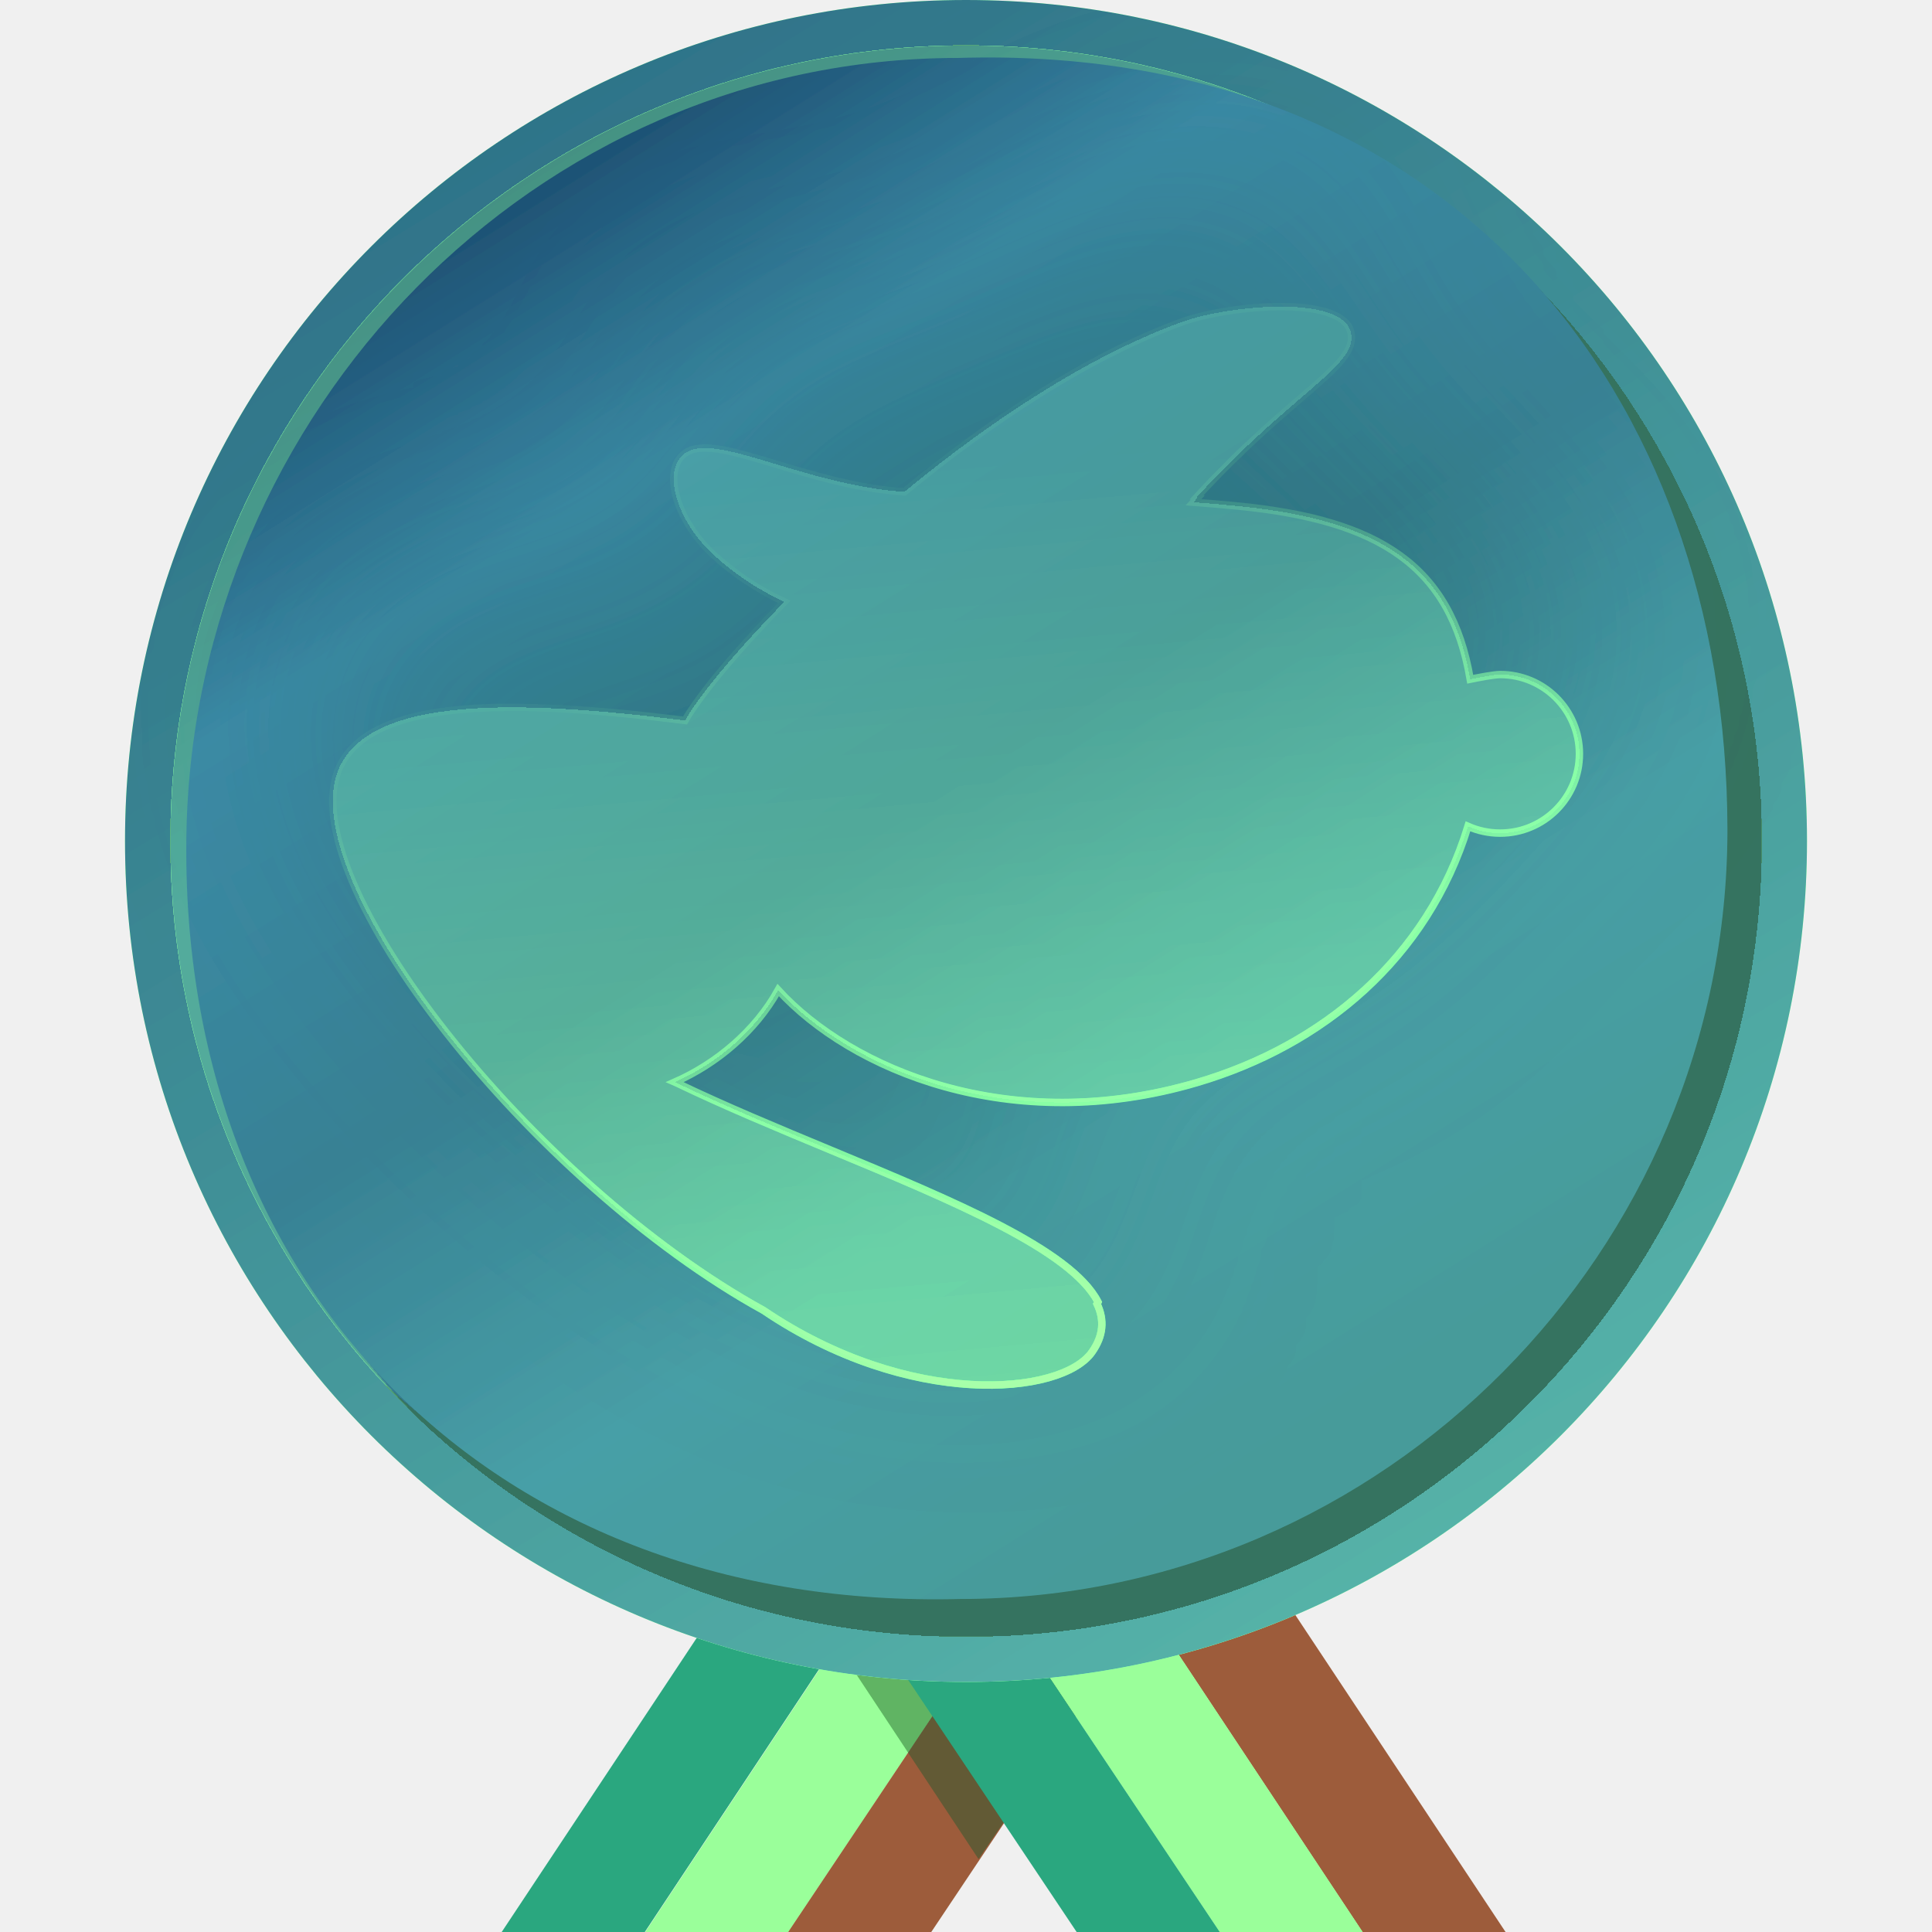
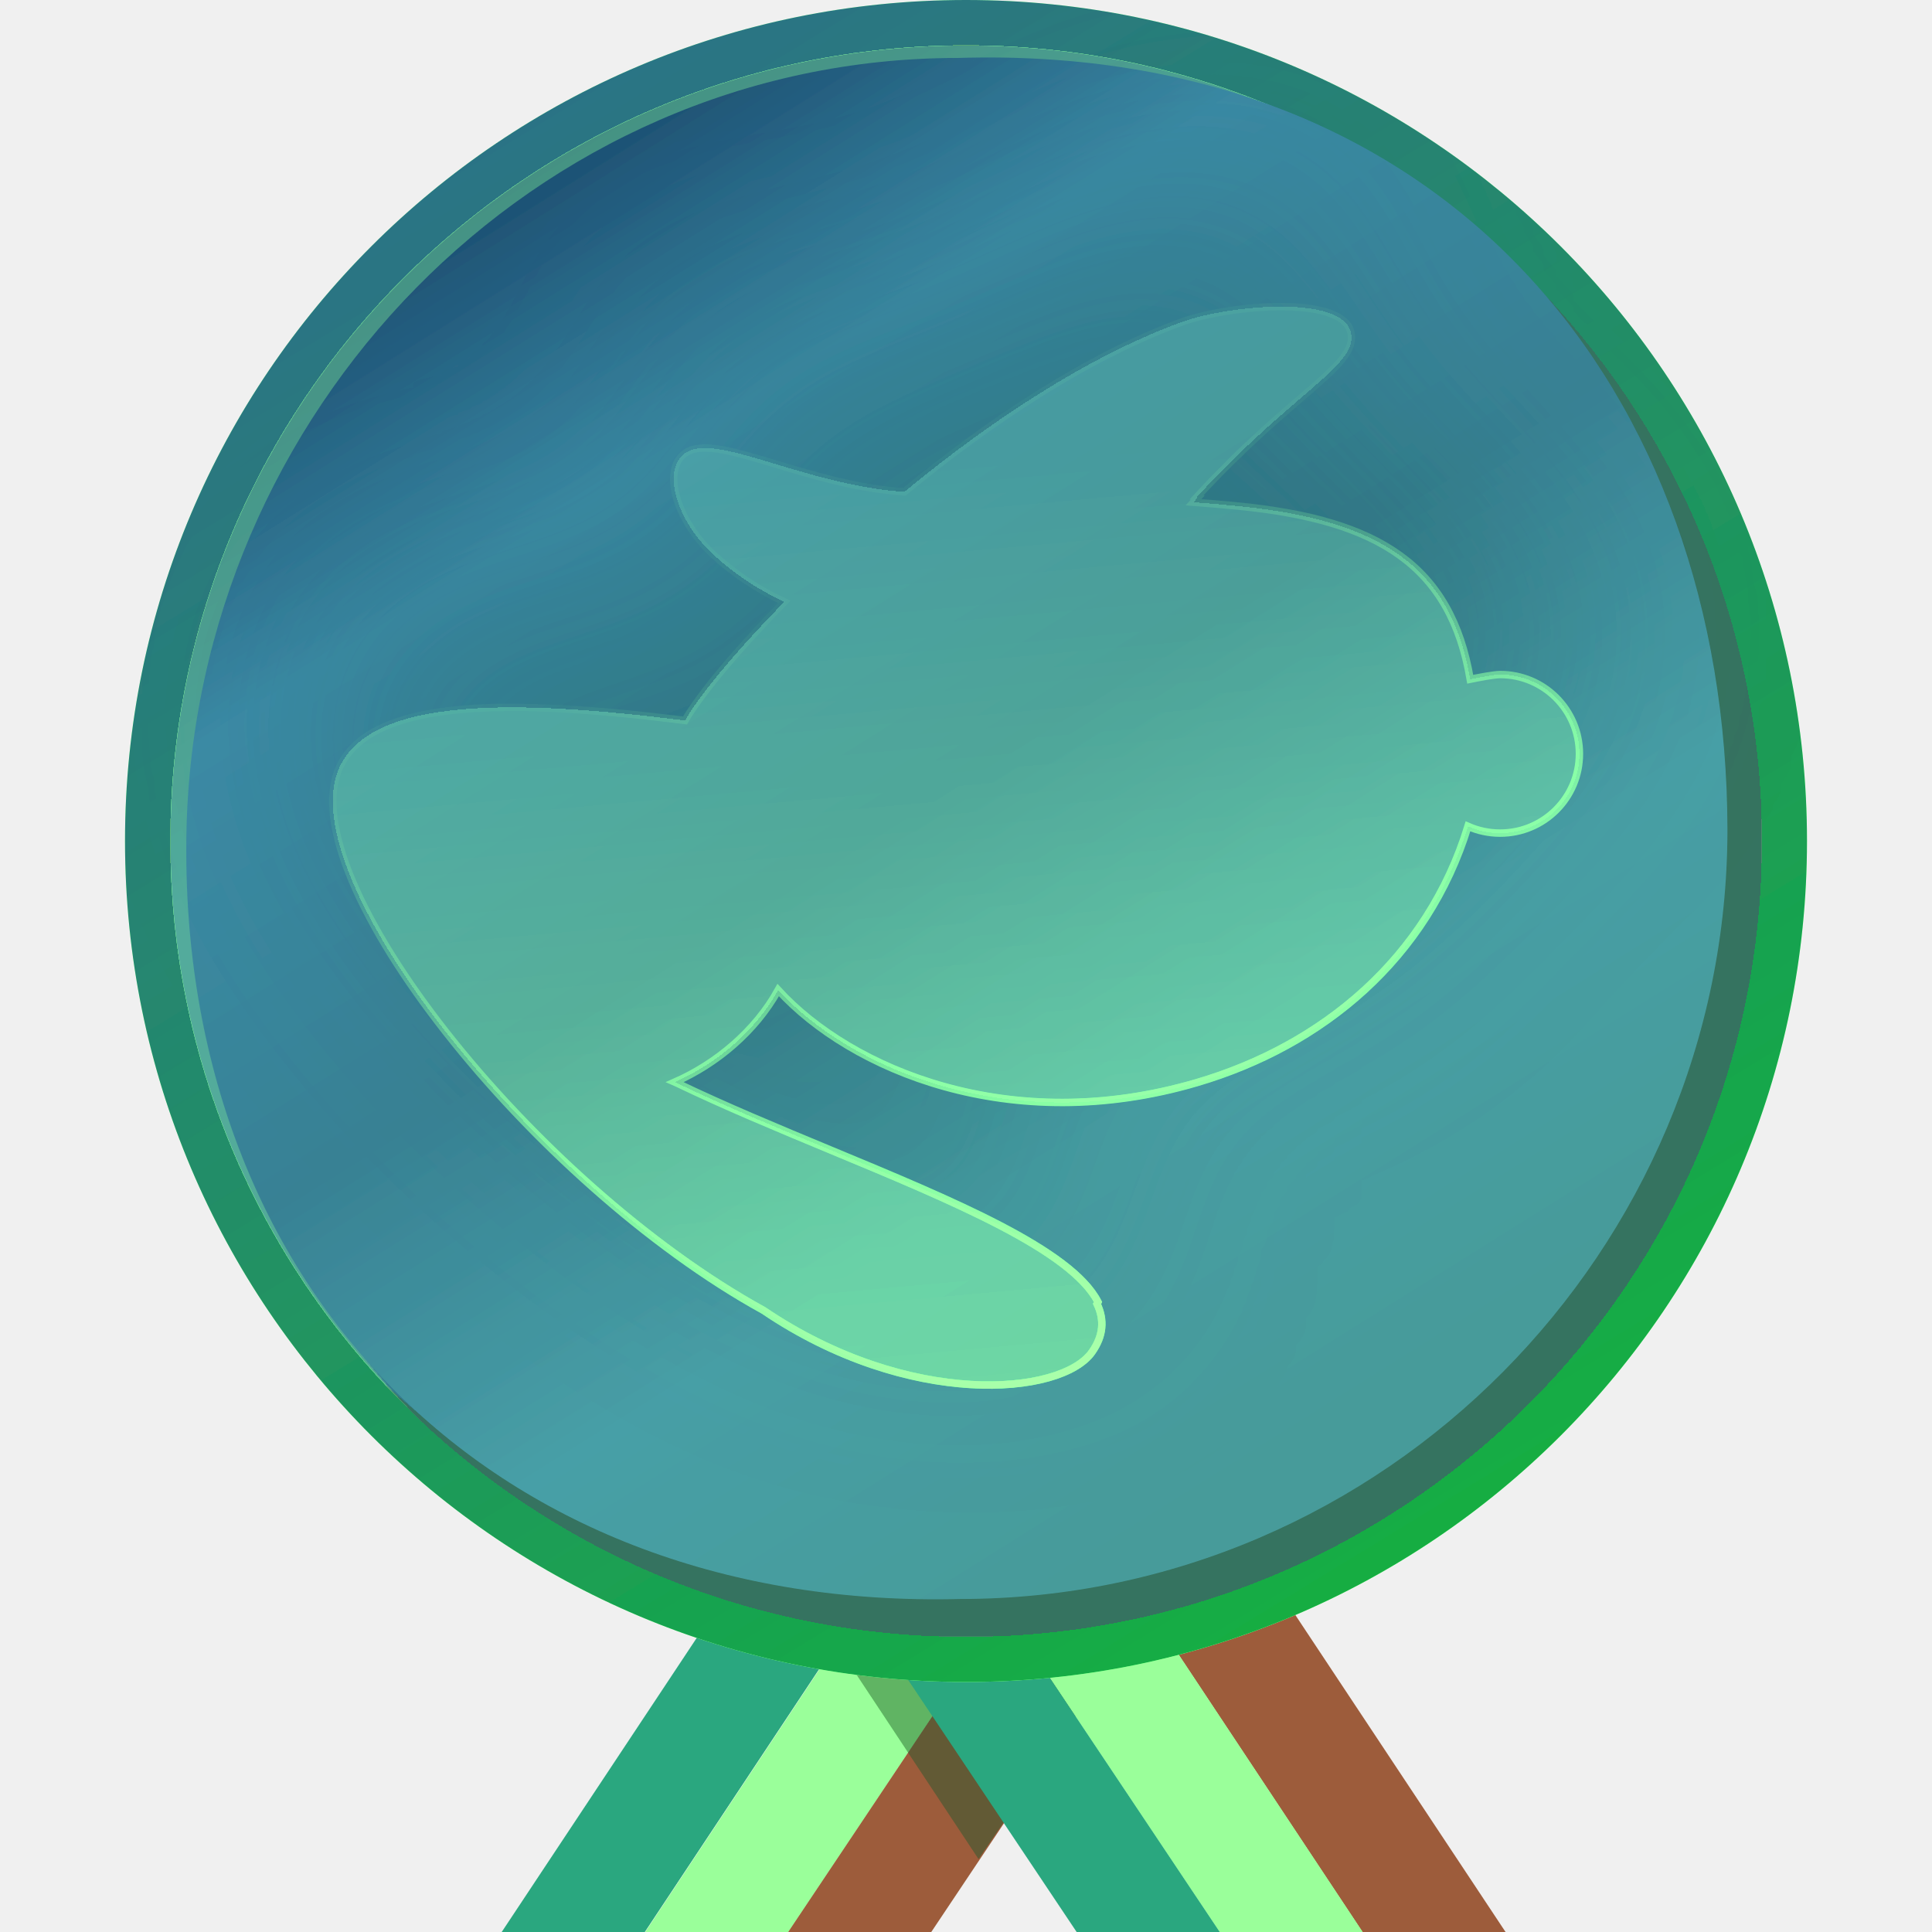
<svg xmlns="http://www.w3.org/2000/svg" width="160" height="160" viewBox="0 0 160 160" fill="none">
  <defs>
    <filter id="greenFilter">
      <feColorMatrix type="matrix" values="0.4 0 0 0 0  0 1.5 0 0 0  0 0 0.4 0 0  0 0 0 1 0" />
    </filter>
  </defs>
  <g transform="rotate(180 80.0 80.0)" style="filter: url(#greenFilter)">
    <path d="M106.6 0L82.897 35.742H94.748L118.451 0H106.6Z" fill="#428BC1" />
    <path d="M94.715 0L70.824 35.742H82.863L106.566 0H94.715Z" fill="#E8E8E8" />
    <path d="M82.876 0L58.985 35.742H70.837L94.728 0H82.876Z" fill="#ED4C5C" />
    <path d="M59.019 35.742H70.871L47.168 0H35.316L59.019 35.742Z" fill="#ED4C5C" />
    <path d="M70.85 35.742H82.889L58.998 0H47.147L70.85 35.742Z" fill="#E8E8E8" />
    <path opacity="0.5" d="M78.961 6.037L72.941 14.879L86.862 35.76H94.763L96.644 32.75L78.961 6.037Z" fill="#3E4347" />
    <path d="M82.876 35.742H94.728L70.837 0H58.985L82.876 35.742Z" fill="#428BC1" />
    <g clip-path="url(#clip0_65793_43553)">
      <rect x="10.353" y="20.706" width="139.294" height="139.294" rx="69.647" fill="white" />
      <circle cx="80" cy="90.353" r="67.765" stroke="url(#paint0_linear_65793_43553)" stroke-width="3.765" />
      <g filter="url(#filter0_ii_65793_43553)">
        <circle cx="80" cy="90.353" r="65.882" fill="url(#paint1_linear_65793_43553)" />
      </g>
      <path d="M144.561 90.964C143.944 125.785 115.78 155.2 80.694 155.2C40.092 156.452 16.997 127.607 16.941 91.292C16.941 56.465 45.365 27.579 80.451 27.579C118.835 26.59 145.233 53.022 144.561 90.964Z" fill="url(#paint2_linear_65793_43553)" />
      <g filter="url(#filter1_bd_65793_43553)">
        <path d="M96.77 51.477C115.921 62.023 135.968 87.337 131.913 96.397C129.269 102.304 117.396 102.096 103.268 100.333C102.138 102.318 99.176 105.952 95.049 110.153C97.4 111.254 99.306 112.58 100.953 114.097C104.046 116.946 105.339 121.386 103.027 122.615C101.656 123.345 99.043 122.558 95.725 121.559C92.829 120.686 89.396 119.653 85.783 119.324C85.556 119.303 85.331 119.283 85.107 119.265C78.12 125.032 69.956 130.506 62.044 133.361C58.231 134.737 48.076 135.738 48.076 132.046C48.076 130.641 49.614 129.319 52.261 127.045C54.457 125.157 57.417 122.613 60.895 118.821L60.805 118.798C60.923 118.67 61.041 118.54 61.161 118.408C59.952 118.319 58.691 118.211 57.37 118.079C45.794 116.923 39.846 113.147 38.242 103.748C37.639 103.871 36.28 104.137 35.764 104.137C32.138 104.137 29.199 101.197 29.199 97.57C29.199 93.944 32.138 91.004 35.764 91.004C36.712 91.004 37.614 91.205 38.428 91.566C41.778 80.644 50.446 73.412 60.876 70.344C76.354 65.792 89.544 71.443 95.554 78.006C97.458 74.58 100.685 71.895 104.118 70.383L103.931 70.301C99.988 68.403 95.575 66.572 91.24 64.772C81.043 60.539 71.277 56.484 69.065 52.171C69.072 52.154 69.08 52.138 69.088 52.121C69.106 52.085 69.125 52.05 69.145 52.015C68.526 50.71 68.603 49.382 69.572 48.017C72.12 44.43 84.698 43.308 96.77 51.477Z" fill="url(#paint3_linear_65793_43553)" fill-opacity="0.4" shape-rendering="crispEdges" />
      </g>
      <path d="M96.77 51.477C115.921 62.023 135.968 87.337 131.913 96.397C129.269 102.304 117.396 102.096 103.268 100.333C102.138 102.318 99.176 105.952 95.049 110.153C97.4 111.254 99.306 112.58 100.953 114.097C104.046 116.946 105.339 121.386 103.027 122.615C101.656 123.345 99.043 122.558 95.725 121.559C92.829 120.686 89.396 119.653 85.783 119.324C85.556 119.303 85.331 119.283 85.107 119.265C78.12 125.032 69.956 130.506 62.044 133.361C58.231 134.737 48.076 135.738 48.076 132.046C48.076 130.641 49.614 129.319 52.261 127.045C54.457 125.157 57.417 122.613 60.895 118.821L60.805 118.798C60.923 118.67 61.041 118.54 61.161 118.408C59.952 118.319 58.691 118.211 57.37 118.079C45.794 116.923 39.846 113.147 38.242 103.748C37.639 103.871 36.28 104.137 35.764 104.137C32.138 104.137 29.199 101.197 29.199 97.57C29.199 93.944 32.138 91.004 35.764 91.004C36.712 91.004 37.614 91.205 38.428 91.566C41.778 80.644 50.446 73.412 60.876 70.344C76.354 65.792 89.544 71.443 95.554 78.006C97.458 74.58 100.685 71.895 104.118 70.383L103.931 70.301C99.988 68.403 95.575 66.572 91.24 64.772C81.043 60.539 71.277 56.484 69.065 52.171C69.072 52.154 69.08 52.138 69.088 52.121C69.106 52.085 69.125 52.05 69.145 52.015C68.526 50.71 68.603 49.382 69.572 48.017C72.12 44.43 84.698 43.308 96.77 51.477Z" stroke="url(#paint4_linear_65793_43553)" stroke-width="0.615" />
    </g>
    <defs>
      <filter id="filter0_ii_65793_43553" x="14.118" y="24.471" width="131.765" height="131.765" filterUnits="userSpaceOnUse" color-interpolation-filters="sRGB">
        <feFlood flood-opacity="0" result="BackgroundImageFix" />
        <feBlend mode="normal" in="SourceGraphic" in2="BackgroundImageFix" result="shape" />
        <feColorMatrix in="SourceAlpha" type="matrix" values="0 0 0 0 0 0 0 0 0 0 0 0 0 0 0 0 0 0 127 0" result="hardAlpha" />
        <feOffset dx="3.765" dy="3.765" />
        <feComposite in2="hardAlpha" operator="arithmetic" k2="-1" k3="1" />
        <feColorMatrix type="matrix" values="0 0 0 0 0.325 0 0 0 0 0.369 0 0 0 0 0.576 0 0 0 1 0" />
        <feBlend mode="normal" in2="shape" result="effect1_innerShadow_65793_43553" />
        <feColorMatrix in="SourceAlpha" type="matrix" values="0 0 0 0 0 0 0 0 0 0 0 0 0 0 0 0 0 0 127 0" result="hardAlpha" />
        <feOffset dx="-1.882" dy="-1.882" />
        <feComposite in2="hardAlpha" operator="arithmetic" k2="-1" k3="1" />
        <feColorMatrix type="matrix" values="0 0 0 0 1 0 0 0 0 1 0 0 0 0 1 0 0 0 0.25 0" />
        <feBlend mode="normal" in2="effect1_innerShadow_65793_43553" result="effect2_innerShadow_65793_43553" />
      </filter>
      <filter id="filter1_bd_65793_43553" x="9.534" y="32.184" width="142.572" height="131.92" filterUnits="userSpaceOnUse" color-interpolation-filters="sRGB">
        <feFlood flood-opacity="0" result="BackgroundImageFix" />
        <feGaussianBlur in="BackgroundImageFix" stdDeviation="6.555" />
        <feComposite in2="SourceAlpha" operator="in" result="effect1_backgroundBlur_65793_43553" />
        <feColorMatrix in="SourceAlpha" type="matrix" values="0 0 0 0 0 0 0 0 0 0 0 0 0 0 0 0 0 0 127 0" result="hardAlpha" />
        <feOffset dy="9.833" />
        <feGaussianBlur stdDeviation="9.833" />
        <feComposite in2="hardAlpha" operator="out" />
        <feColorMatrix type="matrix" values="0 0 0 0 0.133 0 0 0 0 0.271 0 0 0 0 0.456 0 0 0 0.27 0" />
        <feBlend mode="normal" in2="effect1_backgroundBlur_65793_43553" result="effect2_dropShadow_65793_43553" />
        <feBlend mode="normal" in="SourceGraphic" in2="effect2_dropShadow_65793_43553" result="shape" />
      </filter>
      <linearGradient id="paint0_linear_65793_43553" x1="42.192" y1="23.691" x2="121.788" y2="154.03" gradientUnits="userSpaceOnUse">
-         <stop stop-color="#8697FF" />
+         <stop stop-color="#239363" />
        <stop offset="1" stop-color="#495DCE" />
      </linearGradient>
      <linearGradient id="paint1_linear_65793_43553" x1="49.412" y1="39.059" x2="116.429" y2="145.384" gradientUnits="userSpaceOnUse">
        <stop stop-color="#6F81F1" />
        <stop offset="0.344" stop-color="#5466D6" />
        <stop offset="0.714" stop-color="#5469E6" />
        <stop offset="1" stop-color="#394BB5" />
      </linearGradient>
      <linearGradient id="paint2_linear_65793_43553" x1="50.975" y1="42.199" x2="114.913" y2="144.396" gradientUnits="userSpaceOnUse">
        <stop stop-color="#7081E8" />
        <stop offset="0.251" stop-color="#7084FA" />
        <stop offset="0.506" stop-color="#586BE0" />
        <stop offset="0.803" stop-color="#5D73FA" />
        <stop offset="1" stop-color="#3244B3" />
      </linearGradient>
      <linearGradient id="paint3_linear_65793_43553" x1="71.397" y1="41.607" x2="78.771" y2="122.315" gradientUnits="userSpaceOnUse">
        <stop stop-color="white" />
        <stop offset="0" stop-color="white" />
        <stop offset="1" stop-color="white" stop-opacity="0.3" />
      </linearGradient>
      <linearGradient id="paint4_linear_65793_43553" x1="61.286" y1="50.192" x2="87.374" y2="112.073" gradientUnits="userSpaceOnUse">
        <stop stop-color="white" />
        <stop offset="1" stop-color="white" stop-opacity="0.04" />
      </linearGradient>
      <clipPath id="clip0_65793_43553">
        <rect x="10.353" y="20.706" width="139.294" height="139.294" rx="69.647" fill="white" />
      </clipPath>
    </defs>
  </g>
</svg>
